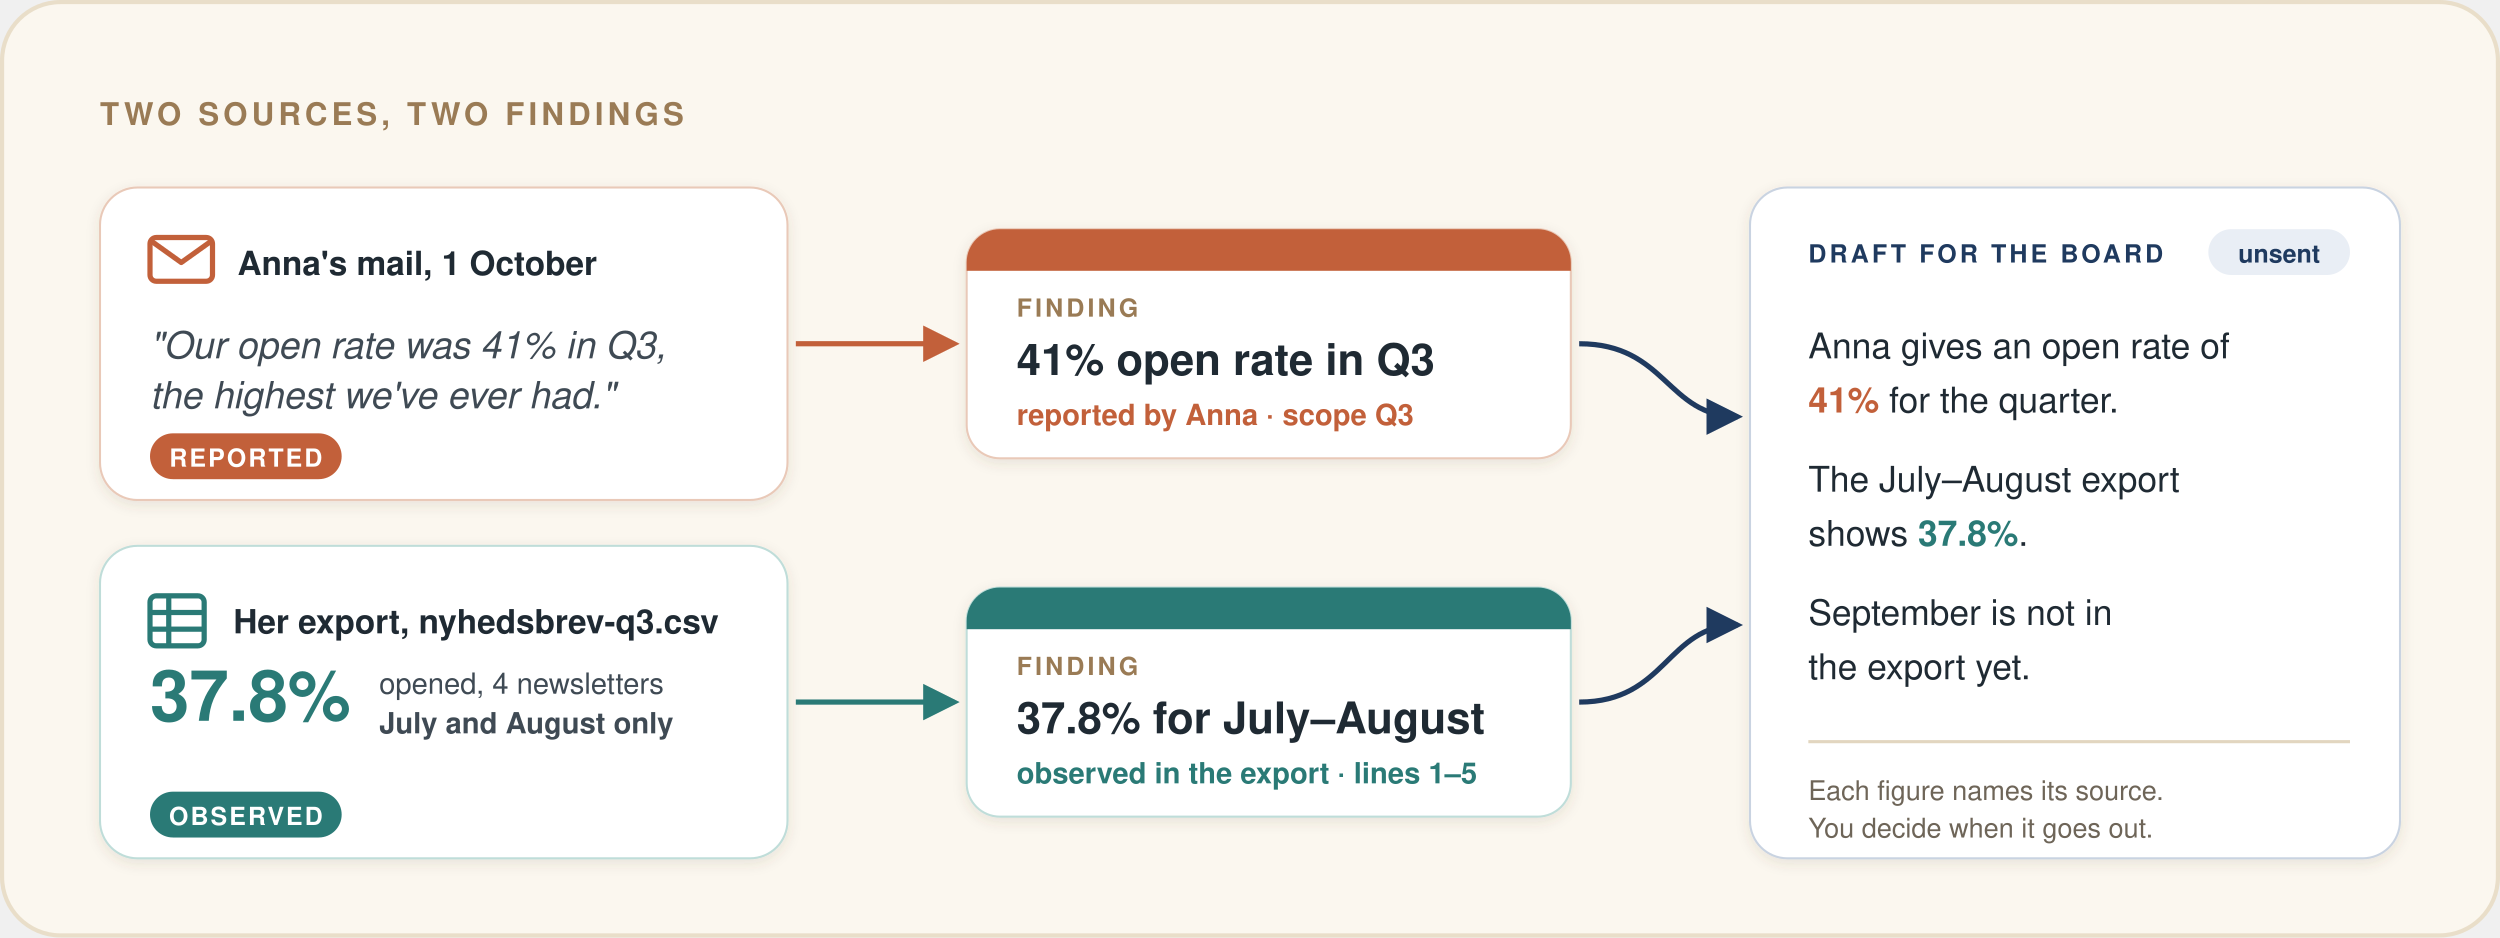
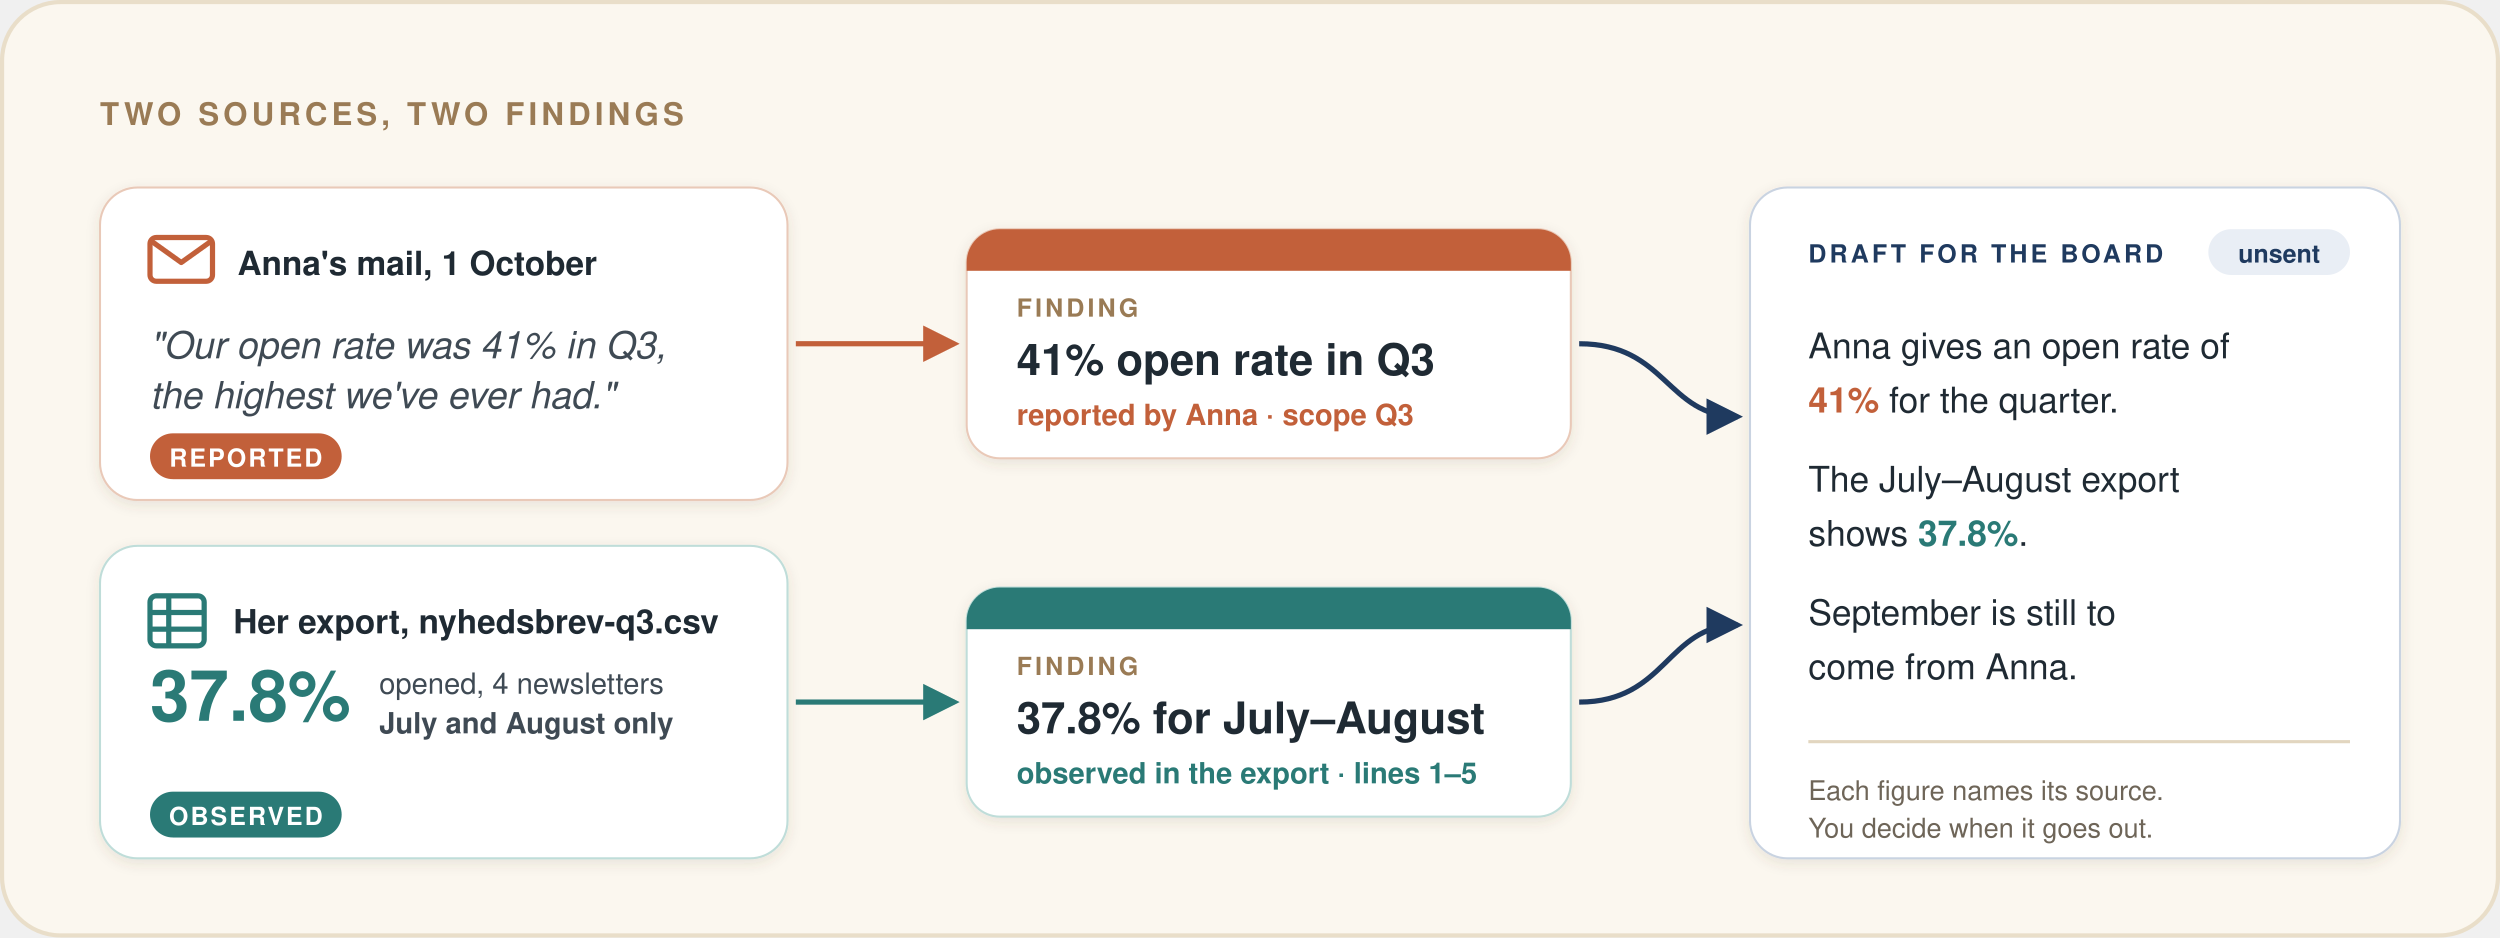
<svg xmlns="http://www.w3.org/2000/svg" viewBox="0 0 1200 450" width="1200" height="450" role="img" aria-labelledby="t d" font-family="'Segoe UI', system-ui, -apple-system, Helvetica, Arial, sans-serif">
  <defs>
    <marker id="aN" viewBox="0 0 10 10" refX="8.5" refY="5" markerWidth="7" markerHeight="7" orient="auto">
      <path d="M0 0 10 5 0 10z" fill="#1F3A5F" />
    </marker>
    <marker id="aT" viewBox="0 0 10 10" refX="8.5" refY="5" markerWidth="7" markerHeight="7" orient="auto">
      <path d="M0 0 10 5 0 10z" fill="#2A7A76" />
    </marker>
    <marker id="aR" viewBox="0 0 10 10" refX="8.5" refY="5" markerWidth="7" markerHeight="7" orient="auto">
      <path d="M0 0 10 5 0 10z" fill="#C2603A" />
    </marker>
    <filter id="sh" x="-10%" y="-10%" width="120%" height="140%">
      <feDropShadow dx="0" dy="2" stdDeviation="3" flood-color="#5B4A30" flood-opacity="0.12" />
    </filter>
  </defs>
  <rect x="1" y="1" width="1198" height="448" rx="28" fill="#FBF7EF" stroke="#E9DEC9" stroke-width="2" />
  <text x="48" y="60" font-size="15" font-weight="700" letter-spacing="2" fill="#9A7B55">TWO SOURCES, TWO FINDINGS</text>
  <g filter="url(#sh)">
    <rect x="48" y="90" width="330" height="150" rx="18" fill="#FFFFFF" stroke="#E9C9B8" />
    <rect x="48" y="262" width="330" height="150" rx="18" fill="#FFFFFF" stroke="#BFDDD9" />
    <rect x="464" y="110" width="290" height="110" rx="16" fill="#FFFFFF" stroke="#E9C9B8" />
    <rect x="464" y="282" width="290" height="110" rx="16" fill="#FFFFFF" stroke="#BFDDD9" />
    <rect x="840" y="90" width="312" height="322" rx="18" fill="#FFFFFF" stroke="#C9D3E1" />
  </g>
  <g transform="translate(72 114)" fill="none" stroke="#C2603A" stroke-width="2.5" stroke-linejoin="round">
    <rect width="30" height="21" rx="3" />
    <path d="M1 2 15 12 29 2" />
  </g>
  <text x="114" y="132" font-size="16" font-weight="700" fill="#1F2A33">Anna's mail, 1 October</text>
  <text x="72" y="172" font-size="18" font-style="italic" fill="#3F4A54">"Our open rate was 41% in Q3,</text>
  <text x="72" y="196" font-size="18" font-style="italic" fill="#3F4A54">the highest we've ever had."</text>
  <rect x="72" y="208" width="92" height="22" rx="11" fill="#C2603A" />
  <text x="118" y="224" font-size="12" font-weight="700" letter-spacing="1" fill="#FFFFFF" text-anchor="middle">REPORTED</text>
  <g transform="translate(72 286)" fill="none" stroke="#2A7A76" stroke-width="2.5">
    <rect width="26" height="24" rx="3" />
    <path d="M0 8h26M0 16h26M9 0v24" />
  </g>
  <text x="112" y="304" font-size="16" font-weight="700" fill="#1F2A33">Her export, nyhedsbrev-q3.csv</text>
  <text x="72" y="346" font-size="34" font-weight="700" fill="#2A7A76">37.8%</text>
  <text x="182" y="333" font-size="14" fill="#3F4A54">opened, 4 newsletters</text>
  <text x="182" y="352" font-size="14" font-weight="700" fill="#3F4A54">July and August only</text>
  <rect x="72" y="380" width="92" height="22" rx="11" fill="#2A7A76" />
  <text x="118" y="396" font-size="12" font-weight="700" letter-spacing="1" fill="#FFFFFF" text-anchor="middle">OBSERVED</text>
  <path d="M464 126a16 16 0 0 1 16-16h258a16 16 0 0 1 16 16v4H464z" fill="#C2603A" />
  <path d="M464 298a16 16 0 0 1 16-16h258a16 16 0 0 1 16 16v4H464z" fill="#2A7A76" />
  <text x="488" y="152" font-size="12" font-weight="700" letter-spacing="1.5" fill="#9A7B55">FINDING</text>
  <text x="488" y="180" font-size="21" font-weight="700" fill="#1F2A33">41% open rate in Q3</text>
  <text x="488" y="204" font-size="14" fill="#C2603A" font-weight="600">reported by Anna · scope Q3</text>
  <text x="488" y="324" font-size="12" font-weight="700" letter-spacing="1.5" fill="#9A7B55">FINDING</text>
  <text x="488" y="352" font-size="21" font-weight="700" fill="#1F2A33">37.8% for July–August</text>
  <text x="488" y="376" font-size="14" fill="#2A7A76" font-weight="600">observed in the export · lines 1–5</text>
  <text x="868" y="126" font-size="12" font-weight="700" letter-spacing="1.5" fill="#1F3A5F">DRAFT FOR THE BOARD</text>
  <rect x="1060" y="110" width="68" height="22" rx="11" fill="#E9EEF5" />
  <text x="1094" y="126" font-size="12" font-weight="700" fill="#1F3A5F" text-anchor="middle">unsent</text>
  <g font-size="17" fill="#1F2A33">
    <text x="868" y="172">Anna gives an open rate of</text>
    <text x="868" y="198">
      <tspan font-weight="700" fill="#C2603A">41%</tspan> for the quarter.</text>
    <text x="868" y="236">The July–August export</text>
    <text x="868" y="262">shows <tspan font-weight="700" fill="#2A7A76">37.8%</tspan>.</text>
-     <text x="868" y="300">September is not in</text>
-     <text x="868" y="326">the export yet.</text>
+     <text x="868" y="300">September is still to</text>
+     <text x="868" y="326">come from Anna.</text>
  </g>
  <path d="M868 356h260" stroke="#E2D6C0" stroke-width="1.5" />
  <text x="868" y="384" font-size="13" fill="#6E6558">Each figure names its source.</text>
  <text x="868" y="402" font-size="13" fill="#6E6558">You decide when it goes out.</text>
  <g fill="none" stroke-width="2.5">
    <path d="M382 165C420 165 424 165 458 165" stroke="#C2603A" marker-end="url(#aR)" />
    <path d="M382 337C420 337 424 337 458 337" stroke="#2A7A76" marker-end="url(#aT)" />
    <path d="M758 165C800 165 800 200 834 200" stroke="#1F3A5F" marker-end="url(#aN)" />
    <path d="M758 337C800 337 800 300 834 300" stroke="#1F3A5F" marker-end="url(#aN)" />
  </g>
</svg>
